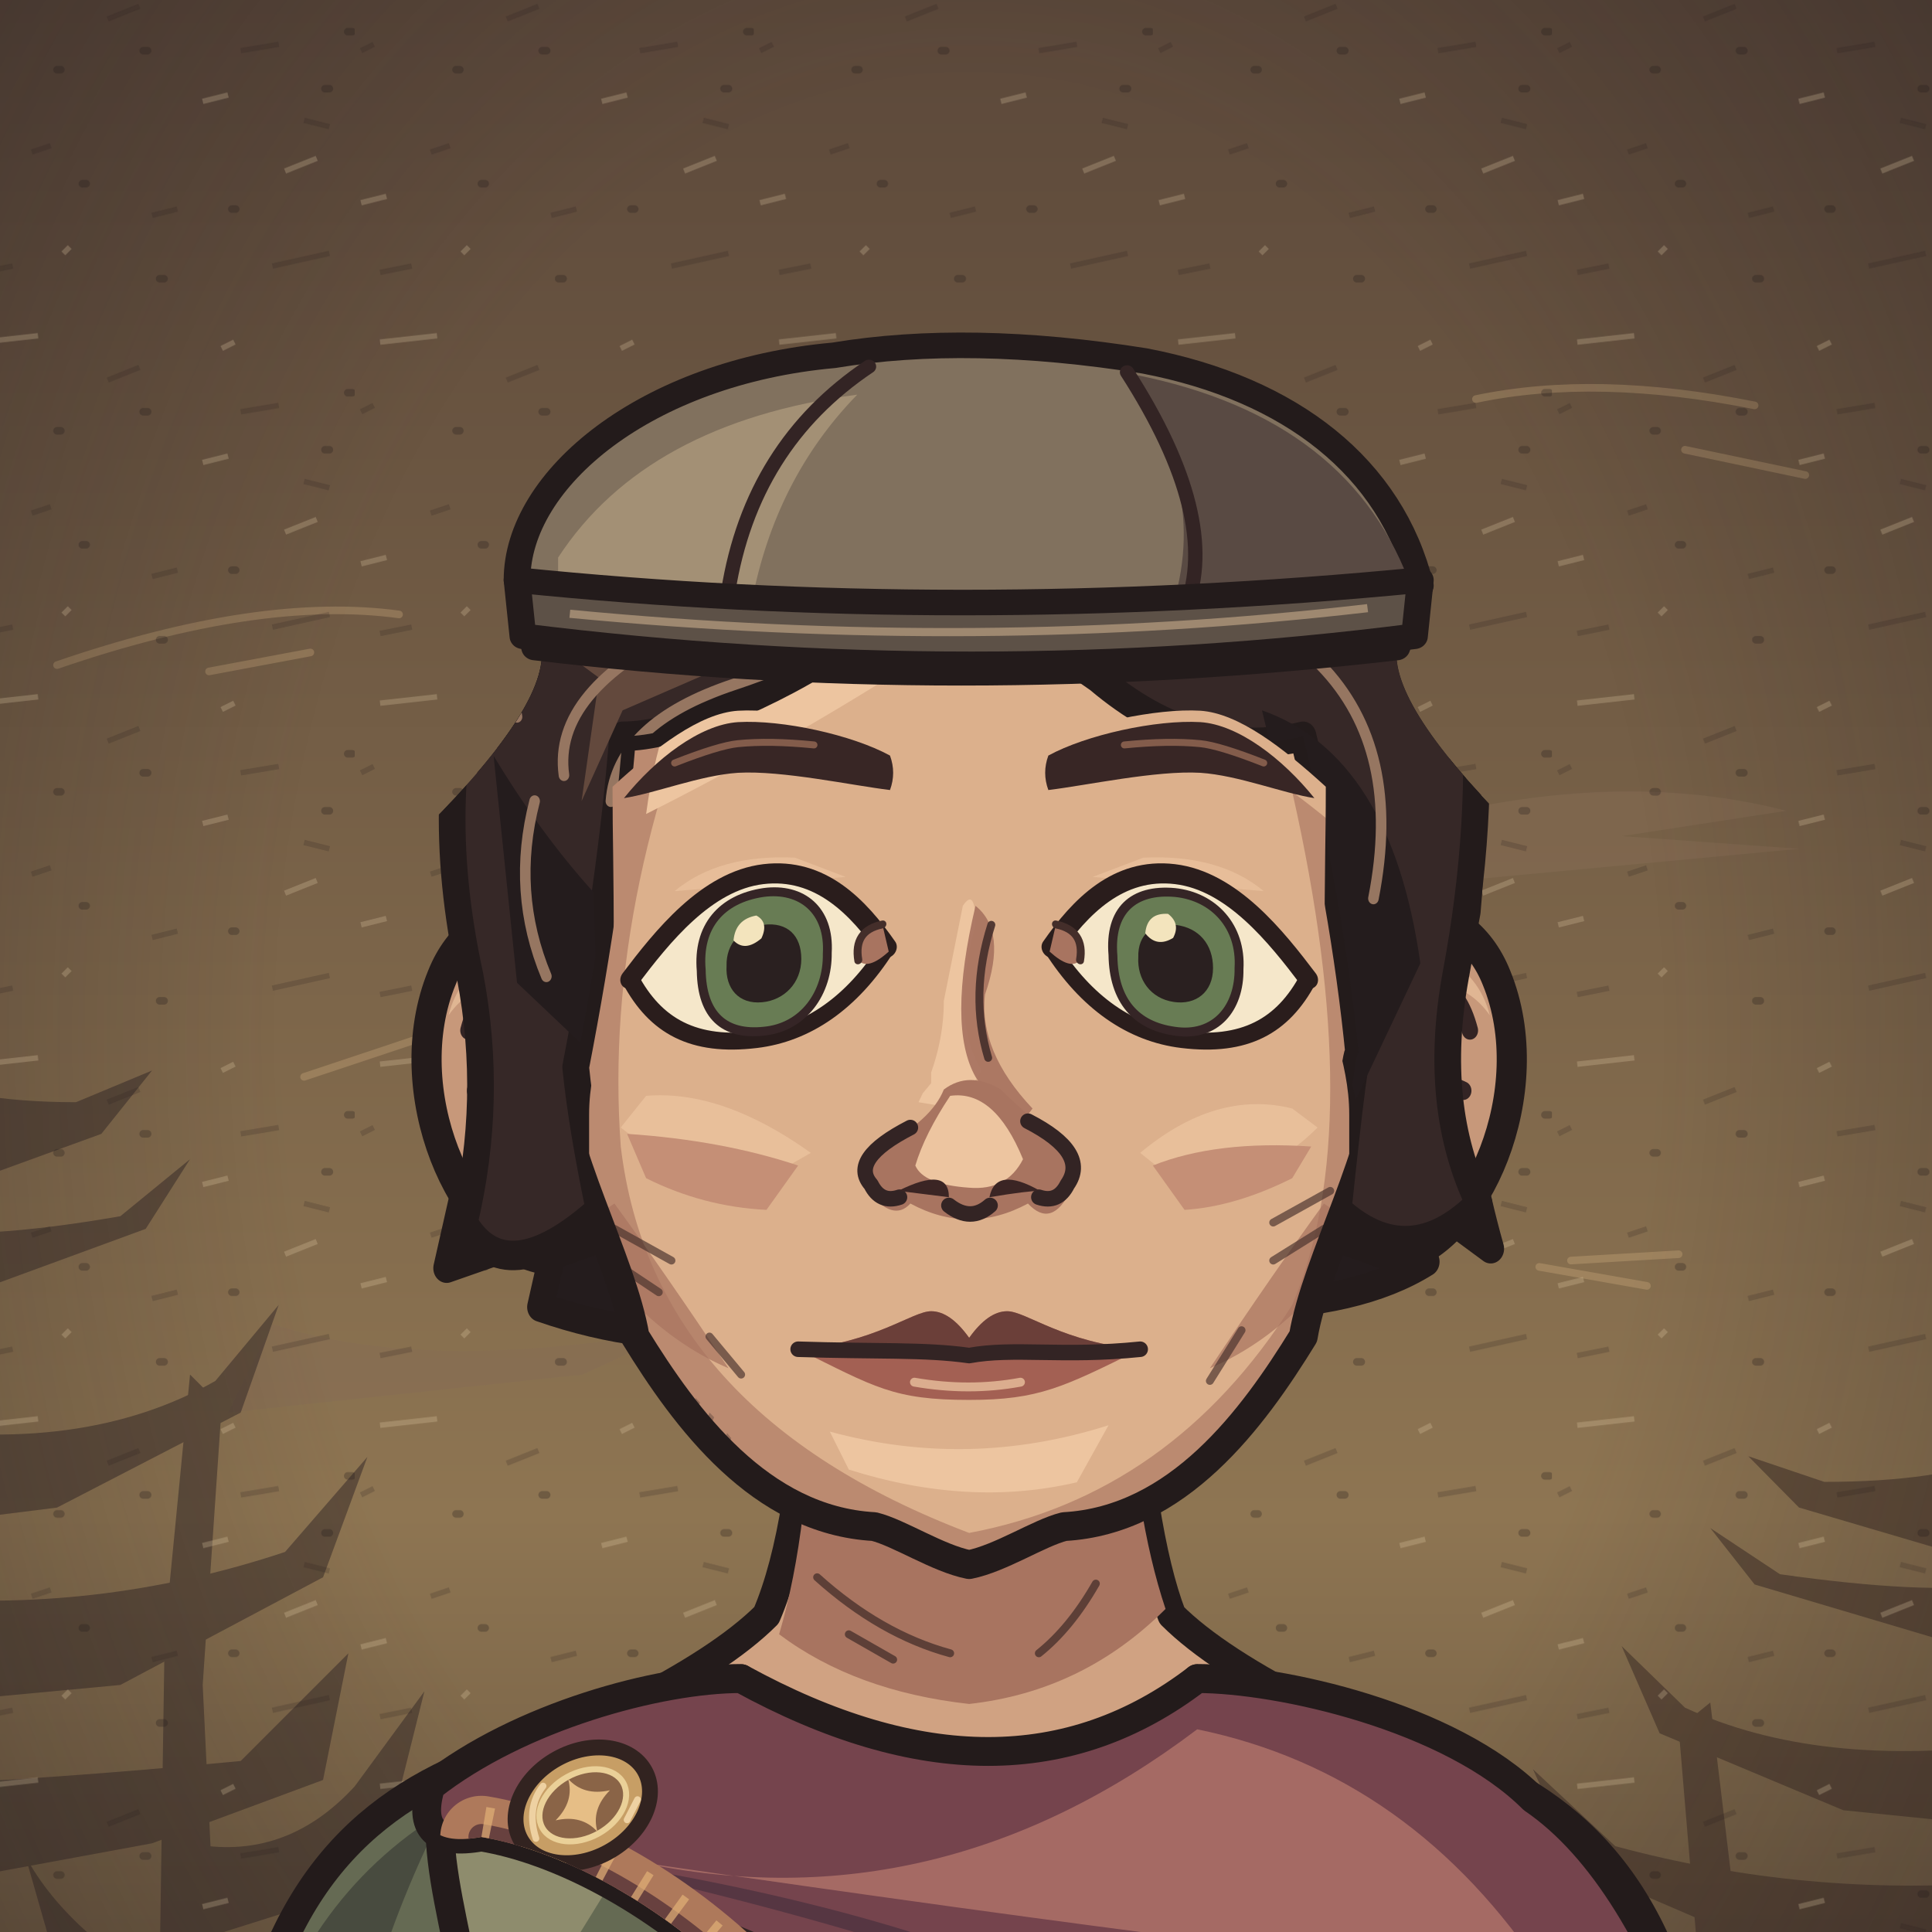
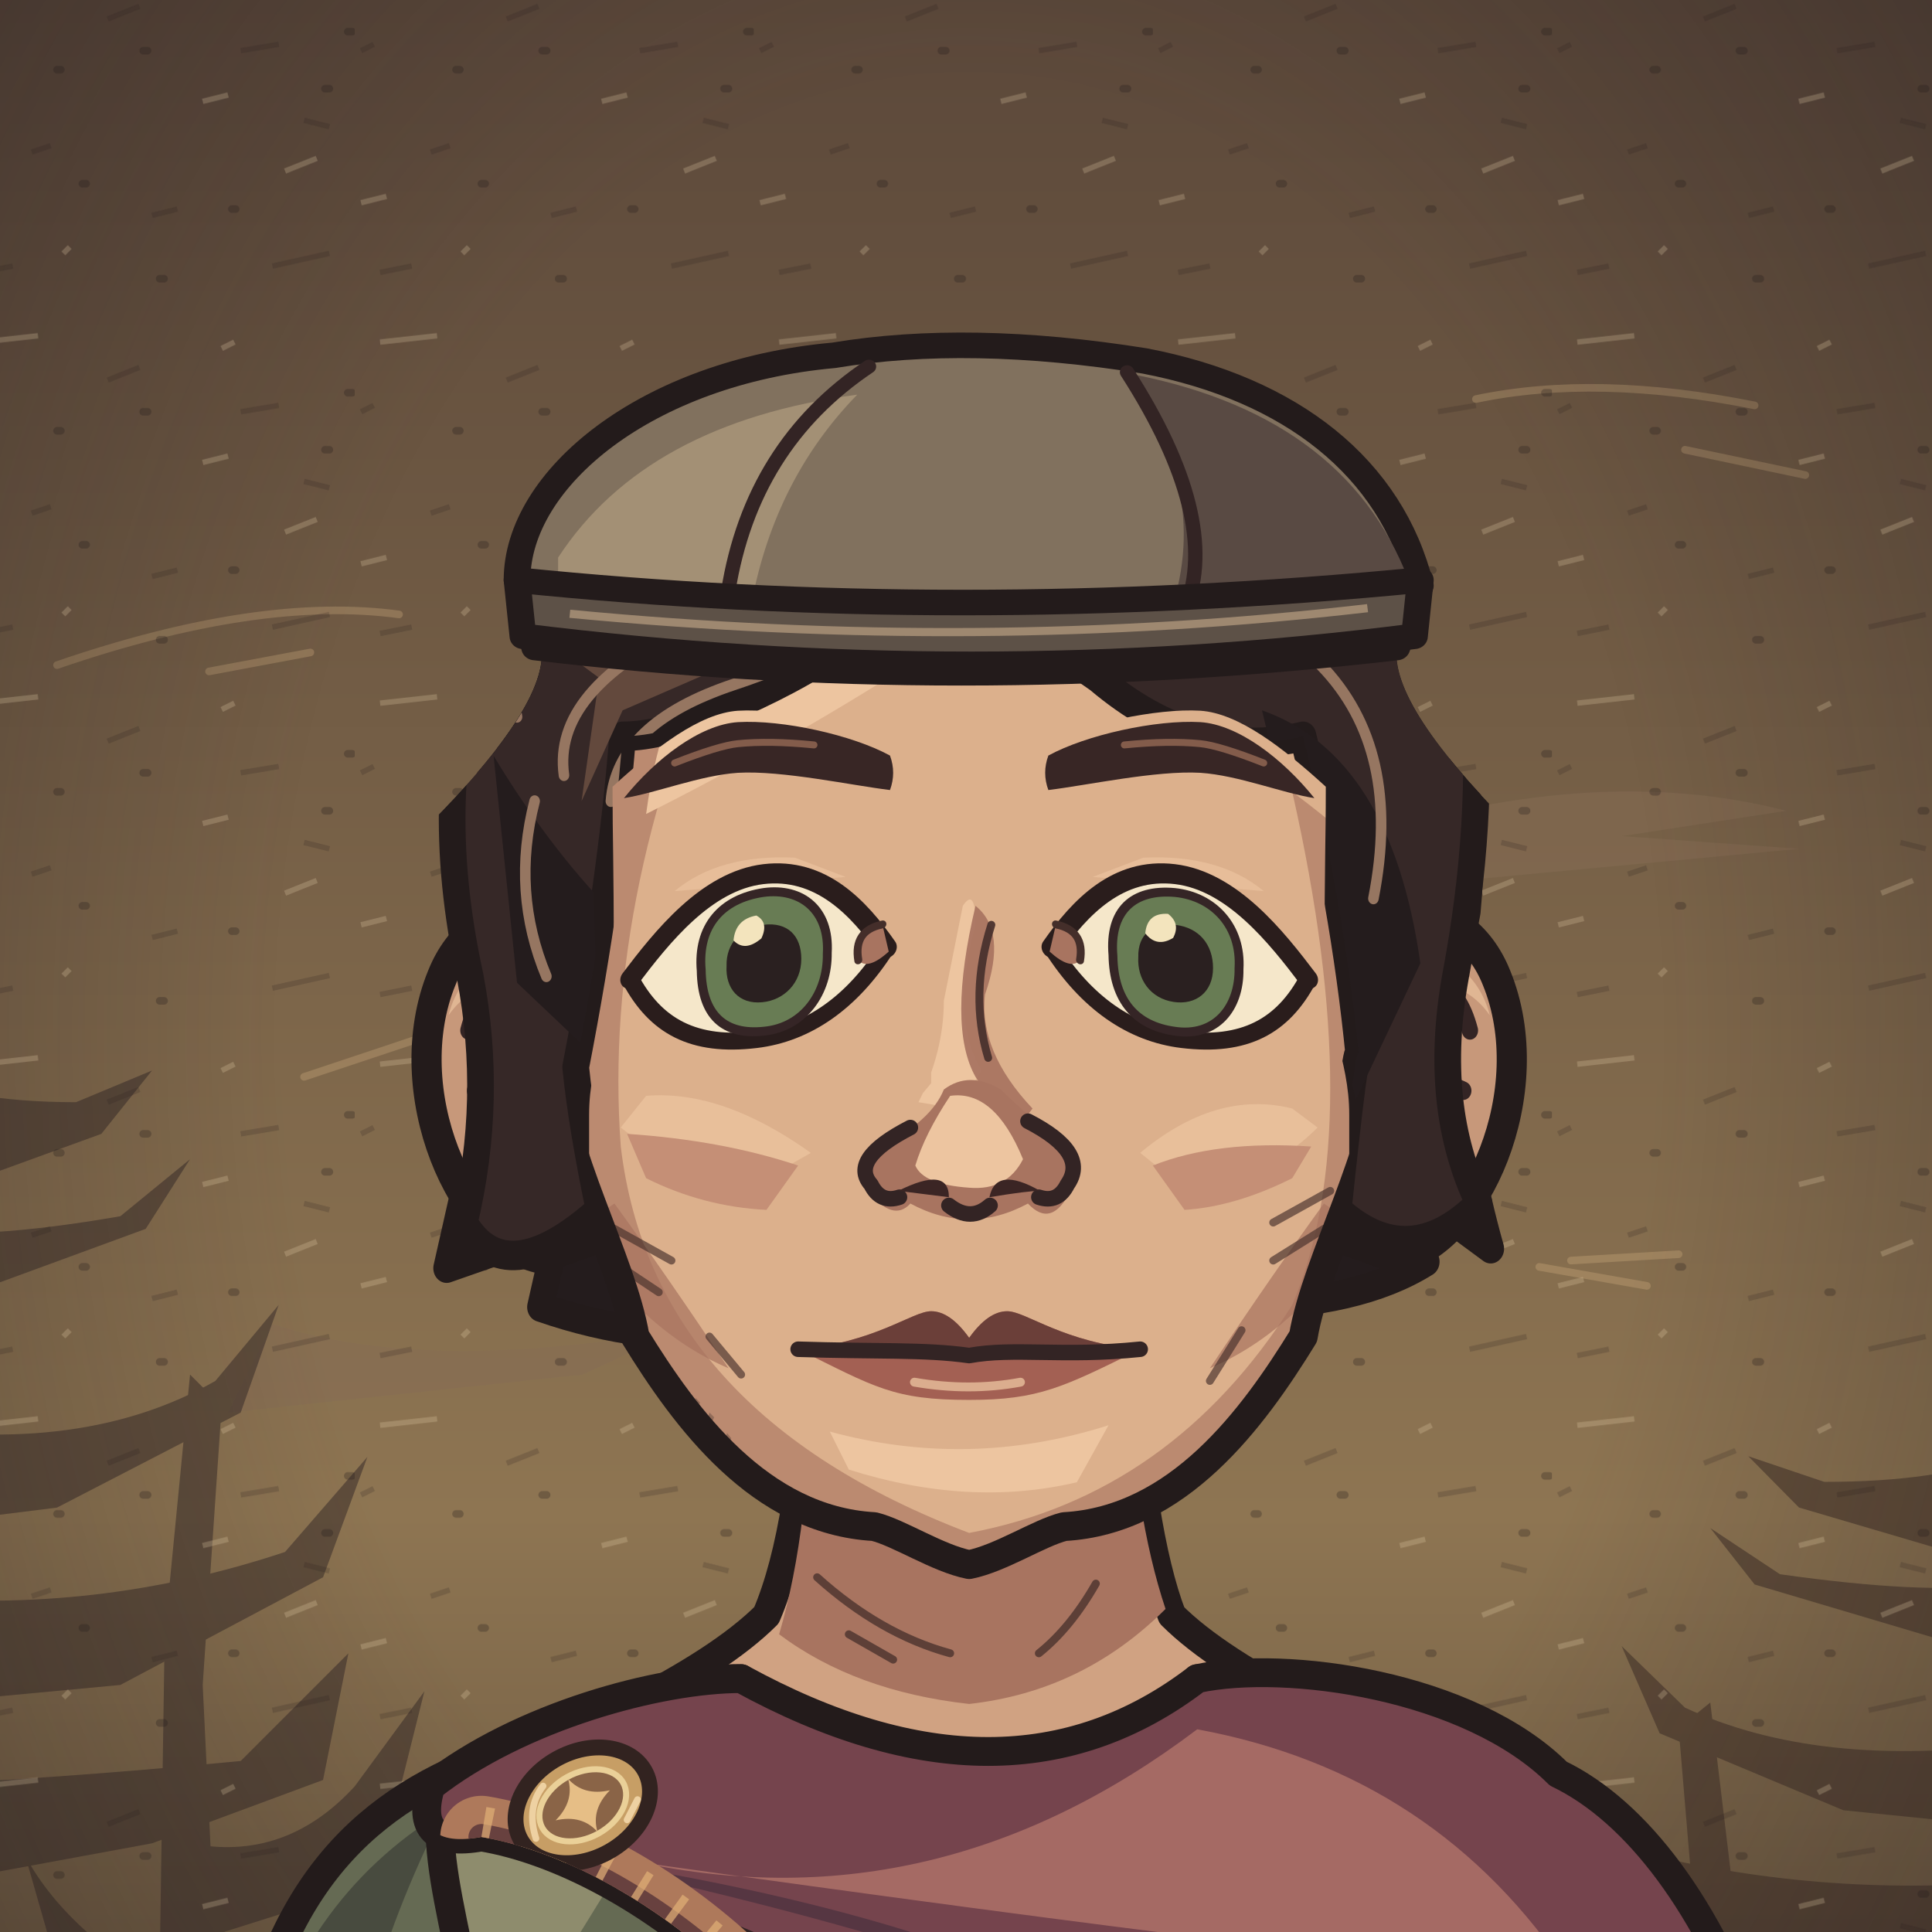
<svg xmlns="http://www.w3.org/2000/svg" xmlns:xlink="http://www.w3.org/1999/xlink" aria-labelledby="title" width="32" height="32" viewBox="7 8 305 305" role="img" data-belt="leather">
  <defs>
    <style>
      .edge {stroke:#231b1b;stroke-width:4.55;stroke-linecap:round;stroke-linejoin:round}
      .seam {fill:none;stroke:#332424;stroke-width:2.45;stroke-linecap:round;stroke-linejoin:round}
      .etch {fill:none;stroke:#442e2a;stroke-width:1.25;stroke-linecap:round}
      .hair-line {fill:none;stroke:#967661;stroke-width:1.45;stroke-linecap:round}
      .white {fill:#f5e7ca;stroke:#2a1d1c;stroke-width:2.65;stroke-linejoin:round}
      .label {fill:#efdfc1;font:600 20px Georgia,serif}
      .muted {fill:#b8aa96;font:13px 'Segoe UI',sans-serif}
      .section {fill:#dcbb8e;font:600 14px 'Segoe UI',sans-serif}
    </style>
    <linearGradient id="umber" x2="0" y2="1" gradientUnits="objectBoundingBox">
      <stop stop-color="#594639" />
      <stop offset=".56" stop-color="#8e7552" />
      <stop offset="1" stop-color="#3c3029" />
    </linearGradient>
    <linearGradient id="ash" x2="0" y2="1" gradientUnits="objectBoundingBox">
      <stop stop-color="#3b423d" />
      <stop offset=".56" stop-color="#7a7d67" />
      <stop offset="1" stop-color="#242b28" />
    </linearGradient>
    <linearGradient id="rose" x2="0" y2="1" gradientUnits="objectBoundingBox">
      <stop stop-color="#51404a" />
      <stop offset=".56" stop-color="#8a6972" />
      <stop offset="1" stop-color="#372c33" />
    </linearGradient>
    <pattern id="paper-grain" width="63" height="57" patternUnits="userSpaceOnUse">
      <path d="M1 16l2-1m21-4 5-2m16 7 6-1M12 32l3-1m16 11 4-1m20-14 4 1M4 51l5-1m41 0 9-2" fill="none" stroke="#231a1b" stroke-width=".85" opacity=".19" />
      <path d="M4 5l9-1m29 2 2-1M1 40l4-1m12 9 1-1m21-23 4-1m9 12 5-2" fill="none" stroke="#f0dbb5" stroke-width=".85" opacity=".23" />
      <path d="M16 19h.6m13-3h.7m28 6h.7m-39 15h.6m23 4h.6m-12 11h.7m29-39h.7" fill="none" stroke="#21191a" stroke-width="1.2" opacity=".28" stroke-linecap="round" />
    </pattern>
    <pattern id="ink-lines" width="7" height="9" patternUnits="userSpaceOnUse" patternTransform="rotate(28)">
      <path d="M1 -2V10m2.8-8 .6 6m1.9-1v5" stroke="#271d1d" stroke-width=".95" fill="none" opacity=".65" />
    </pattern>
    <radialGradient id="vignette" cx=".5" cy=".39" r=".72">
      <stop offset=".47" stop-color="#20191c" stop-opacity="0" />
      <stop offset="1" stop-color="#20191c" stop-opacity=".48" />
    </radialGradient>
    <g id="firs" fill="currentColor">
      <path d="M10 439Q15 379 12 300L9 220 15 146 15 54 19 80 21 147 28 230 25 326 29 439Z" />
      <path d="M17 169Q27 174 45 174L57 169 49 179 27 187 17 185                M18 194Q29 196 52 192L63 183 56 194 26 205 16 207                M15 225Q46 230 67 218L77 206 71 223 42 238 18 241                M17 252Q48 255 78 245L91 230 84 249 52 266 20 269                M14 282Q40 281 71 278L88 261 84 281 57 291 19 298                M19 312Q43 316 69 310L88 299 84 310 58 322 22 325" />
      <path d="M6 312 0 315V284L11 285M0 266 13 270V250L0 249M0 220 15 221 15 206 0 202                M0 180 16 181V167L0 165M0 141 15 150V138L0 133M0 112 17 127V118L0 104" />
      <path d="M64 440Q55 380 58 324L59 258 63 217 68 222 65 266 68 328 76 440Z                M63 291Q78 294 89 282L100 267 96 283 81 301 62 307                M63 323Q80 323 106 304L98 321 68 339                M63 316Q44 306 37 293L41 307 64 329Z" />
    </g>
    <g id="brambles" fill="none" stroke="currentColor" stroke-linecap="round" stroke-linejoin="round">
      <path stroke-width="3.8" d="M9 440Q13 401 21 380T26 333m-8 57Q39 375 43 352m-28 46Q6 377 0 376M41 440Q41 402 63 385m-20 44q26-6 39-30" />
      <path stroke-width="2" d="M23 364l14-13m-12 4-7-15m20 29 17-4m-15-1 1-11m13 49 2-17m2 14 18-5m-34 32q-12-10-17-10" />
    </g>
    <g id="night-scratches" fill="none" stroke="currentColor" stroke-width="1.2" stroke-linecap="round">
      <path d="M16 113q32-11 54-8m-30 9 16-3m184-40q19-4 44 1m-11 7 19 4                M24 335q33-3 68-16m-44 16 26-4m164-9q31 5 60-3m-39 8 38-3                M27 391q22-6 52-5m168 14q28-8 57-8m-40 11 24-4                M55 178l18-6m177 36 17 3m-12-4 17-1" />
    </g>
    <g id="shirt-setting">
      <rect width="320" height="440" fill="url(#umber)" />
      <path d="M50 217q24 8 64 1l-15 7-56 6m176-90q39-13 70-5l-26 4 28 2-64 6" fill="#856c54" opacity=".5" />
      <use xlink:href="#firs" style="color:#342827" opacity=".52" transform="translate(-26 8)" />
      <use xlink:href="#firs" style="color:#413128" opacity=".58" transform="translate(340 101) scale(-1 .81)" />
      <use xlink:href="#night-scratches" style="color:#dfbb87" opacity=".28" />
      <use xlink:href="#brambles" style="color:#291f22" opacity=".71" />
      <rect width="320" height="440" fill="url(#vignette)" />
      <rect width="320" height="440" fill="url(#paper-grain)" />
    </g>
    <g id="armor-setting">
      <rect width="320" height="440" fill="url(#ash)" />
      <path d="M42 173q49-4 68 3l-43 6 25 3-49 4m151 35q47 10 104-6l-26 14-62 8Z" fill="#707764" opacity=".48" />
      <use xlink:href="#firs" style="color:#27312c" opacity=".64" transform="translate(-36 30)" />
      <use xlink:href="#firs" style="color:#303833" opacity=".75" transform="translate(324 45) scale(-.86 1.03)" />
      <use xlink:href="#brambles" style="color:#252a27" opacity=".62" transform="translate(319 10) scale(-1 1)" />
      <use xlink:href="#night-scratches" style="color:#d8d8a9" opacity=".28" transform="translate(-2 21)" />
      <rect width="320" height="440" fill="url(#vignette)" />
      <rect width="320" height="440" fill="url(#paper-grain)" />
    </g>
    <g id="woman-setting">
      <rect width="320" height="440" fill="url(#rose)" />
      <path d="M44 235q40-4 76-1l-20 6-36 2 19 3-44 5m183-50q35 3 60-3l-24 9-31 2" fill="#775d65" opacity=".6" />
      <use xlink:href="#firs" style="color:#3b2b34" opacity=".58" transform="translate(-20 84) scale(.86 .91)" />
      <use xlink:href="#firs" style="color:#3d2e39" opacity=".68" transform="translate(327 54) scale(-.85 .98)" />
      <path d="M300 440q-2-82-6-173l-9-103 7-35 12 42 9 98 7 171Z                M294 195q-10-18-25-24l-15-1 13-4 11 2 18 15                M285 162q-13-22-34-27l-7 4 7-11 17 4 20 17                M303 242q-18-23-36-27l-13 3 15-9 11 2 21 15" fill="#3a2b33" opacity=".64" />
      <use xlink:href="#brambles" style="color:#2d2229" opacity=".8" transform="translate(12 6)" />
      <use xlink:href="#night-scratches" style="color:#e1b8a8" opacity=".28" transform="translate(0 7)" />
      <rect width="320" height="440" fill="url(#vignette)" />
      <rect width="320" height="440" fill="url(#paper-grain)" />
    </g>
    <pattern id="mail-rings" width="14" height="13" patternUnits="userSpaceOnUse" patternTransform="rotate(-7)">
      <path d="M-1 2q3-3 6 0 1 3-2 5Q0 8-1 5M6 2q3-3 6 0 1 3-2 5Q7 8 6 5M3 8q3-3 6 0 1 3-2 5-3 1-4-2M10 8q3-3 6 0" fill="none" stroke="#2d2c28" stroke-width="1.6" stroke-linecap="round" />
      <path d="M-.5 4q1.5-2 3-1m5 1q1.4-2 3-1M4 10q1.5-2 3-1m4 1q1.4-2 3-1" fill="none" stroke="#9a9b87" stroke-width="1.12" opacity=".78" stroke-linecap="round" />
    </pattern>
    <pattern id="armor-plates" width="47" height="24" patternUnits="userSpaceOnUse" patternTransform="translate(4 4) rotate(2)">
      <path d="M1 0l21 .7 1 18-3 3-17-1-1-4Zm24 1 19-1 2 15-3 7-19-2Z" fill="#85867a" stroke="#352e2a" stroke-width="1.75" stroke-linejoin="round" />
      <path d="M2 2l18 .2-.2 4L5 7 4 17Zm24 0 16-1 1 4-14 2-3 10Z" fill="#a9a58d" />
      <path d="M19 4l4 14-3 3-16-1 13-4Zm22 2 4 10-2 5-17-1 13-4Z" fill="#62655f" />
      <path d="M7 7l1-.5m6 12 3-2m16-7 5-1m-7 5 4-2" fill="none" stroke="#d0c0a0" stroke-width=".9" opacity=".76" />
      <path d="M6 12q2-2 2.7 1-1 2.2-2.7.5Zm12 1q1.8-2 2.4.6-1 2.6-2.5.8Zm11 1q1-2.2 2.8-1-.2 2.9-2.8 2.1Zm12-2q2.2-1.4 2.3.8-1 2.3-2.3.5Z" fill="#3c342d" />
    </pattern>
    <clipPath id="portrait-frame">
      <rect width="320" height="440" />
    </clipPath>
    <clipPath id="headgear-hair-back-reveal">
      <path d="M92.368 109.5H227.632Q225.632 118.5 245.632 138.5L320 215V440H0V215L74.368 138.5Q94.368 118.5 92.368 109.5Z" />
    </clipPath>
    <clipPath id="wardrobe-torso-mask">
      <path d="M124 273 C110 273 90 280 77 290 C74 305 84 322 82 346 C80 370 91 386 90 400 C89 415 81 431 76 445 H244 C239 431 231 415 230 400 C229 386 240 370 238 346 C236 322 246 305 243 290 C230 280 210 273 196 273 Q160 307 124 273Z" />
    </clipPath>
    <clipPath id="wardrobe-sleeve-mask">
      <path d="M88 284C66 291 52 304 46 332C36 362 35 415 51.5 445H90.5Q111 406 106 336Z" />
    </clipPath>
    <clipPath id="face-shape-clip">
      <path d="M 160 73 C 191 73 219 90 223 128 C 224 143 225 164 225 177 C 225 189 214.75 207 212.75 219 C 204.75 232 193 248 175 249 C 171 250 165 254 160 255 C 155 254 149 250 145 249 C 127 248 115.25 232 107.25 219 C 105.25 207 95 189 95 177 C 95 164 96 143 97 128 C 101 90 129 73 160 73 Z" />
    </clipPath>
    <clipPath id="face-features-eye-left">
      <path d="M-21 0 C-16 -6 -9 -14 0 -14 C9 -14 15 -7 19.5 0 C14 8 7 12 -1 12 C-11 12 -17 8 -21 0Z" />
    </clipPath>
    <clipPath id="face-features-eye-right">
      <path d="M-21 0 C-16 -6 -9 -14 0 -14 C9 -14 15 -7 19.5 0 C14 8 7 12 -1 12 C-11 12 -17 8 -21 0Z" />
    </clipPath>
    <clipPath id="face-features-nose-bridge">
      <path d="M154 144H167V179L172 185V187H149V185L154 179Z" />
    </clipPath>
    <clipPath id="headgear-hair-front-reveal">
      <path d="M92.368 109.5H227.632Q225.632 118.5 245.632 138.5L320 215V440H0V215L74.368 138.5Q94.368 118.5 92.368 109.5Z" />
    </clipPath>
    <mask id="hair-face-opening" maskUnits="userSpaceOnUse" x="0" y="0" width="320" height="440">
      <rect fill="white" x="0" y="0" width="320" height="440" />
      <g clip-path="url(#face-shape-clip)">
        <path d="M103.7 132.2C110.5 125.98 117.5 120.6 123.5 120.2C130.5 119.8 141.5 122.2 149 125.48Q160 133.48 171 125.48C178.5 122.2 189.5 119.8 196.5 120.2C202.5 120.6 209.5 125.98 216.3 132.2C216.3 141.2 216.1 143 216.1 160C216.1 169 220 175 220 184V300H100V184C100 175 103.9 169 103.9 160C103.9 143 103.7 141.2 103.7 132.2Z" fill="black" />
      </g>
    </mask>
    <clipPath id="hair-crown-clip">
      <path d="M97 198q-16 13-23 2 5-19 1-38-7-29 2-52 9-36 38-49 25-14 48-9 28-6 54 12 28 18 29 53 2 21-3 45-4 20 4 35-12 11-24 1Q226 172 226.5 174Q224 151 217 125Q199 129 182 116Q166 106 155 98Q142 112 118 121Q108 125 101 125Q99 148 93 176Q94 185 97 198Z" />
    </clipPath>
  </defs>
  <g clip-path="url(#portrait-frame)">
    <use xlink:href="#shirt-setting" />
    <g id="hair-back">
      <g clip-path="url(#headgear-hair-back-reveal)">
        <g transform="matrix(0.926 0 0 1.024 11.765 -3.765)">
          <path d="M104 96q-25 16-27 45-7 21 0 42l-6 24 19-6-3 12q35 11 69-6 59 12 82-1l-4-12 15 10q-9-29-4-52 4-39-23-58Z" fill="#241c1d" class="edge" />
        </g>
      </g>
    </g>
    <g data-part="neck">
      <g id="face-shape-neck">
        <path d="M 135 219 Q 134 249 128 263 Q 121 270 105 278 L 122 301 198 301 215 278 Q 199 270 192 263 Q 187 250 185 219 Z" fill="#d0a282" class="edge" />
        <path d="M 135 224 185 224 Q 186 247 191 262 Q 178 275 160 277 Q 142 275 130 266 Q 135 249 135 224 Z" fill="#a87460" />
        <path d="M 136 257 q 10 9 21 12 m -16 -3 7 4 m 32 -12 q -4 7 -9 11" class="etch" opacity=".75" />
      </g>
    </g>
    <g id="wardrobe-outfit-nw_nov_svita" data-outfit="nw_nov_svita">
      <path d="M88 284C66 291 52 304 46 332C36 362 35 415 51.5 445H90.5Q111 406 106 336Z" fill="#656a53" class="edge" data-part="sleeve-outline" data-side="left" />
      <g data-part="sleeve-left" clip-path="url(#wardrobe-sleeve-mask)">
        <path d="M47 337 Q54 308 77 294 Q61 326 62 351 L51 373 Q51 421 62 444 H48 Q33 397 47 337Z" fill="#484b3f" />
        <path d="M46 354 Q57 326 66 315 Q57 342 60 359 L43 383Z" fill="url(#ink-lines)" opacity=".44" />
        <path d="M51 376 q10 -11 20 -14 m-18 27 16 -10 M50 414 q4 11 13 21" class="seam" />
        <path d="M52 354 l9 -17 m-9 24 9 -14 m-6 61 10 13" class="etch" />
        <path d="M36 427 Q61 421 84 430 M36 433 Q63 427 86 436" fill="none" stroke="#33382f" stroke-width="1.5" />
      </g>
      <g transform="translate(320 0) scale(-1 1)">
        <path d="M88 284C66 291 52 304 46 332C36 362 35 415 51.5 445H90.5Q111 406 106 336Z" fill="#484b3f" class="edge" data-part="sleeve-outline" data-side="right" />
        <g data-part="sleeve-right" clip-path="url(#wardrobe-sleeve-mask)">
          <path d="M47 337 Q54 308 77 294 Q61 326 62 351 L51 373 Q51 421 62 444 H48 Q33 397 47 337Z" fill="#33382f" />
          <path d="M46 354 Q57 326 66 315 Q57 342 60 359 L43 383Z" fill="url(#ink-lines)" opacity=".44" />
          <path d="M51 376 q10 -11 20 -14 m-18 27 16 -10 M50 414 q4 11 13 21" class="seam" />
          <path d="M52 354 l9 -17 m-9 24 9 -14 m-6 61 10 13" class="etch" />
          <path d="M36 427 Q61 421 84 430 M36 433 Q63 427 86 436" fill="none" stroke="#33382f" stroke-width="1.5" />
        </g>
      </g>
      <path d="M124 273 C110 273 90 280 77 290 C74 305 84 322 82 346 C80 370 91 386 90 400 C89 415 81 431 76 445 H244 C239 431 231 415 230 400 C229 386 240 370 238 346 C236 322 246 305 243 290 C230 280 210 273 196 273 Q160 307 124 273Z" fill="#656a53" />
      <g data-part="torso" clip-path="url(#wardrobe-torso-mask)">
        <path d="M77 296 Q96 280 120 278 Q105 303 85 335Z" fill="#8e8c6d" />
        <path d="M184 288 Q230 289 243 290 L260 444 H217 Q226 405 214 371 Q218 313 184 288Z" fill="#484b3f" />
        <path d="M78 344 Q88 359 84 381 L69 402 L61 359Z" fill="#484b3f" />
        <path d="M207 371 Q223 390 235 386 L234 416 L220 412Z" fill="url(#ink-lines)" opacity=".42" />
        <path d="M120 307 Q103 329 95 361 Q89 342 114 309Z M179 302 Q209 314 216 353 Q203 321 179 302Z" fill="#8e8c6d" />
        <path d="M133 409 Q124 426 123 444 H113 Q119 423 133 409Z M174 412 Q184 426 192 445 H177Z" fill="#8e8c6d" />
        <path d="M116 311 Q101 335 92 360 M190 312 Q207 329 228 367 M150 338 q-3 22 3 42 m11 -31 6 35 M129 421 l-7 24 m60 -28 8 27" class="seam" />
        <path d="M98 369 l-7 16 m12 -12 -6 12 M225 355 l6 19 m-11 -12 5 15 M143 367 l2 14 m65 44 4 13" class="etch" />
        <path d="M124 271 Q160 295 196 271 L157 325 Q149 307 124 271 Z" fill="#c6ab82" stroke="#332424" stroke-width="1.8" stroke-linejoin="round" />
        <path d="M124 279 Q139 298 154 302 L151 332 Q152 359 158 396 Q161 428 154 448 M196 278 Q178 291 165 298" fill="none" stroke="#33382f" stroke-width="3" stroke-linecap="round" />
        <path d="M152 301 Q154 319 151 336 Q151 355 156 386 Q162 418 152 447" fill="none" stroke="#8e8c6d" stroke-width="1.2" />
        <path d="M148 323 Q119 336 113 369 L104 407 Q123 380 129 355 L148 342 Z" fill="#484b3f" opacity=".63" />
        <path d="M145 318 q7 -6 14 -3 l4 3 -4 2z" fill="#b69a71" stroke="#332424" stroke-width="1.8" />
        <path d="M149 318 q4 -3 9 -2" class="etch" />
        <path d="M144 343 q7 -6 14 -3 l4 3 -4 2z" fill="#b69a71" stroke="#332424" stroke-width="1.8" />
        <path d="M148 343 q4 -3 9 -2" class="etch" />
        <path d="M146 368 q7 -6 14 -3 l4 3 -4 2z" fill="#b69a71" stroke="#332424" stroke-width="1.8" />
        <path d="M150 368 q4 -3 9 -2" class="etch" />
      </g>
      <path d="M124 273 C110 273 90 280 77 290 C74 305 84 322 82 346 C80 370 91 386 90 400 C89 415 81 431 76 445 H244 C239 431 231 415 230 400 C229 386 240 370 238 346 C236 322 246 305 243 290 C230 280 210 273 196 273 Q160 307 124 273Z" fill="none" class="edge" />
      <g clip-path="url(#wardrobe-torso-mask)">
        <g data-part="jewelry" data-style="cross" data-material-slot="jewelry">
          <path d="M124 273Q124 310.8 160 327Q196 309.8 196 273" fill="none" stroke="#382721" stroke-width="2.45" stroke-linecap="round" stroke-linejoin="round" data-material-surface="fixed" />
          <path d="M124 273Q124 310.8 160 327Q196 309.8 196 273" fill="none" stroke="#a18364" stroke-width="1.12" stroke-linecap="round" stroke-linejoin="round" data-material-surface="fixed" />
          <circle cx="160" cy="328" r="2.15" fill="none" stroke="#382721" stroke-width="1.65" data-material-surface="fixed" />
          <path d="M157.2 330q2.8-1 5.6 0v6.5h6.6l-.2 5.2-6.5-.3v10.4l-5.4.2.2-10.5h-6.4v-5.2h6.2Z" fill="#ab9167" stroke="#382721" stroke-width="1.45" stroke-linecap="round" stroke-linejoin="round" data-material-surface="base" />
          <path d="M159.2 332v17m-6.3-10.3h13.9" fill="none" stroke="#e1cba1" stroke-width="0.95" stroke-linecap="round" stroke-linejoin="round" data-material-surface="light" />
          <path d="M161.3 341.5v7.6" fill="none" stroke="#80664a" stroke-width="0.8" stroke-linecap="round" stroke-linejoin="round" data-material-surface="shade" />
        </g>
      </g>
    </g>
    <g data-part="waist-accessories">
      <g data-part="belt" data-style="leather" clip-path="url(#wardrobe-torso-mask)" data-material-slot="belt">
        <path d="M82 398Q160 412 238 398" fill="none" stroke="#382721" stroke-width="13.1" stroke-linecap="round" stroke-linejoin="round" data-material-surface="fixed" />
        <path d="M82 398Q160 412 238 398" fill="none" stroke="#79523b" stroke-width="10.1" stroke-linecap="round" stroke-linejoin="round" data-material-surface="base" />
        <path d="M84 395.2Q160 409.2 236 395.2" fill="none" stroke="#a37955" stroke-width="1.65" stroke-linecap="round" stroke-linejoin="round" data-material-surface="light" />
        <path d="M83 401.3Q160 415.3 237 401.3" fill="none" stroke="#5e3c2e" stroke-width="1.15" stroke-linecap="round" stroke-linejoin="round" data-material-surface="shade" />
        <path d="M160 400Q174 400 183 399l5 4-5 5-23 2Z" fill="#966746" stroke="#382721" stroke-width="1.25" stroke-linecap="round" stroke-linejoin="round" data-material-surface="base" />
        <path d="M167 402l15-1" fill="none" stroke="#ba8c61" stroke-width="1.05" stroke-linecap="round" stroke-linejoin="round" data-material-surface="light" />
        <ellipse cx="170" cy="405" rx="0.85" ry="1.05" fill="#382721" data-material-surface="fixed" />
        <ellipse cx="175" cy="404.8" rx="0.85" ry="1.05" fill="#382721" data-material-surface="fixed" />
        <ellipse cx="180" cy="404.5" rx="0.85" ry="1.05" fill="#382721" data-material-surface="fixed" />
        <g transform="translate(156 405) scale(1)">
          <path d="M-7 -5Q-1 -6 4 -5Q9 -2 7 3Q4 7 -7 6Z" fill="#795637" stroke="#382721" stroke-width="1.65" stroke-linecap="round" stroke-linejoin="round" data-material-surface="fixed" />
          <path d="M-6 -4Q0 -5 4 -4Q8 -1 6 3Q3 5 -6 5Z" fill="none" stroke="#ac8655" stroke-width="2.2" stroke-linecap="round" stroke-linejoin="round" data-material-surface="fixed" />
          <path d="M-4 -5Q2 -5 5 -3M5 4l-4 1" fill="none" stroke="#ddbd80" stroke-width="0.85" stroke-linecap="round" stroke-linejoin="round" data-material-surface="fixed" />
          <path d="M-8 0q7 -1 13 1" fill="none" stroke="#382721" stroke-width="2.55" stroke-linecap="round" stroke-linejoin="round" data-material-surface="fixed" />
          <path d="M-8 -.35q7 -.8 13 1" fill="none" stroke="#c9a76d" stroke-width="1.15" stroke-linecap="round" stroke-linejoin="round" data-material-surface="fixed" />
        </g>
      </g>
      <g data-part="belt-pouch" data-style="novgorod_flap" data-material-slot="belt_pouch" transform="translate(130.6 404)">
        <path d="M-11 0h6v23h-6ZM6 0h6v23H6Z" fill="#76513c" stroke="#382721" stroke-width="1.3" stroke-linecap="round" stroke-linejoin="round" data-material-surface="base" />
        <path d="M-9 2v16M8 2v16" fill="none" stroke="#a67951" stroke-width="0.8" stroke-linecap="round" stroke-linejoin="round" data-material-surface="light" />
        <path d="M-21 20q21-5 42 1l1 25q-1 6-11 7l-24-.5q-9-1-9-7Z" fill="#6b4938" stroke="#382721" stroke-width="1.75" stroke-linecap="round" stroke-linejoin="round" data-material-surface="shade" />
        <path d="M-20 39v6q1 5 8 5.5l23 .5q7-1 8-5l-.3-8" fill="none" stroke="#ae8261" stroke-width="1" stroke-linecap="round" stroke-linejoin="round" data-material-surface="light" />
        <path d="M-16 40q15 6 33-1l-1 4q-19 5-32 0Z" fill="#52362c" data-material-surface="shade" />
        <path d="M-21 20q21-5 42 1l.5 12q-.5 6-9 8-17 4-30-2-4-2-4-5Z" fill="#9b6a47" stroke="#382721" stroke-width="1.75" stroke-linecap="round" stroke-linejoin="round" data-material-surface="base" />
        <path d="M-19 22q19-4 38 1l.5 10q-.5 4-7 6-16 4-29-2-3-1-3-4Z" fill="none" stroke="#c3986b" stroke-width="0.9" stroke-linecap="round" stroke-linejoin="round" data-material-surface="light" />
        <path d="M0 36q-3-6-.5-13 3 0 4 3-4 5-3 8m0 3q-7-9-14-5 0 4 9 5m4-1q6-8 14-5-.4 4-9 6m-5-4q-7-4-8-8 5-2 8 4m3 4q6-4 7-8-5-1-7 4" fill="none" stroke="#694731" stroke-width="1.45" stroke-linecap="round" stroke-linejoin="round" data-material-surface="shade" />
        <path d="M-11 33q3 .1 6 2m10-.4 5-2m-14-5 2 2m7-1 2-2m-7 0-.4 3" fill="none" stroke="#d1a677" stroke-width="0.8" stroke-linecap="round" stroke-linejoin="round" data-material-surface="light" />
        <path d="M-3 37q3-2 6 0l.7 9-4 3-3.8-3Z" fill="#77513a" stroke="#382721" stroke-width="1.25" stroke-linecap="round" stroke-linejoin="round" data-material-surface="base" />
        <circle cx="0" cy="44" r="2" fill="#ac8655" stroke="#382721" stroke-width="0.85" data-material-surface="fixed" />
        <path d="M-1 43l1.2-.5" fill="none" stroke="#ddbd80" stroke-width="0.65" stroke-linecap="round" stroke-linejoin="round" data-material-surface="fixed" />
      </g>
    </g>
    <g data-part="cloak" data-style="rus_korzno">
      <clipPath id="cloak-rus_korzno-clip">
-         <path d="M83 298C107 302 143 329 150 369C160 412 148 460 155 497Q155 531 176 550Q201 567 216 584Q244 592 265 573C271 532 293 464 289 407C285 352 271 307 249 292C236 279 209.0 273 196 273Q166 296 124 273C111.0 273 89 279 75 290Q72 300 83 298Z" />
+         <path d="M83 298C107 302 143 329 150 369C160 412 148 460 155 497Q155 531 176 550Q201 567 216 584Q244 592 265 573C273 532 298 464 293 407C298 349 278 300 253 288C239 274 210.0 270 196 273Q166 296 124 273C111.0 273 89 279 75 290Q72 300 83 298Z" />
      </clipPath>
-       <path d="M83 298C107 302 143 329 150 369C160 412 148 460 155 497Q155 531 176 550Q201 567 216 584Q244 592 265 573C271 532 293 464 289 407C285 352 271 307 249 292C236 279 209.0 273 196 273Q166 296 124 273C111.0 273 89 279 75 290Q72 300 83 298Z" fill="#75444d" class="edge" />
+       <path d="M83 298C107 302 143 329 150 369C160 412 148 460 155 497Q155 531 176 550Q201 567 216 584Q244 592 265 573C273 532 298 464 293 407C298 349 278 300 253 288C239 274 210.0 270 196 273Q166 296 124 273C111.0 273 89 279 75 290Q72 300 83 298Z" fill="#75444d" class="edge" />
      <g clip-path="url(#cloak-rus_korzno-clip)">
-         <path d="M89 300C153 309 207 326 225 370Q263 437 241 588L276 588Q282 447 287 402Q240 331 89 300Z" fill="#563642" />
-         <path d="M94 303C153 319 187 356 192 410Q194 490 218 553Q197 528 188 492Q179 471 181 419Q174 349 94 303ZM196 281Q230 288 251 320Q218 318 108 302Q155 312 196 281ZM244 338Q269 391 263 440Q251 476 254 518Q237 487 247 445Q258 379 244 338Z" fill="#a56a64" />
+         <path d="M89 300C153 309 207 326 225 370Q263 437 241 588L276 588Q286 447 291 402Q244 331 89 300Z" fill="#563642" />
+         <path d="M94 303C153 319 187 356 192 410Q194 490 218 553Q197 528 188 492Q179 471 181 419Q174 349 94 303ZM196 281Q234 288 255 320Q222 318 108 302Q155 312 196 281ZM248 338Q273 391 267 440Q251 476 254 518Q237 487 251 445Q262 379 248 338Z" fill="#a56a64" />
        <path d="M112 311Q173 338 183 371Q186 400 185 430Q179 403 175 381Q166 348 138 333ZM235 505Q245 535 241 568L232 581Q240 550 235 505Z" fill="url(#ink-lines)" opacity=".5" />
-         <path d="M101 305C148 320 197 350 209 382Q225 423 221 468M190 440Q189 478 204 508M249 346Q266 377 264 401M248 488Q254 514 251 546" class="seam" />
+         <path d="M101 305C148 320 197 350 209 382Q225 423 221 468M190 440Q189 478 204 508M253 346Q270 377 268 401M248 488Q254 514 251 546" class="seam" />
        <path d="M107 311l15 8m-12-2 10 5M202 384q4 11 5 19M240 537l1 15m5-19 1 16M211 515l6 13" class="etch" />
        <path d="M83 298C107 302 143 329 150 369C160 412 148 460 155 497Q155 531 176 550Q201 567 216 584Q244 592 265 573" fill="none" stroke="#ae795b" stroke-width="13" stroke-linecap="round" stroke-linejoin="round" />
        <path d="M83 298C107 302 143 329 150 369C160 412 148 460 155 497Q155 531 176 550Q201 567 216 584Q244 592 265 573" fill="none" stroke="#68413f" stroke-width="4.1" stroke-linecap="round" stroke-linejoin="round" />
        <path d="M83 298C107 302 143 329 150 369C160 412 148 460 155 497Q155 531 176 550Q201 567 216 584Q244 592 265 573" fill="none" stroke="#e0af76" stroke-width="9.6" stroke-dasharray="1.2 5.2" stroke-linecap="butt" opacity=".72" />
        <g data-part="cloak-clasp" transform="translate(99 293) rotate(-29)">
          <ellipse rx="11.2" ry="8.4" fill="#c79e65" stroke="#322320" stroke-width="2.5" />
          <ellipse rx="7.3" ry="5.1" fill="#8a6447" stroke="#ead098" stroke-width="0.95" />
          <path d="M0 -4.8Q.8 -1.2 4.9 0Q.8 1.2 0 4.8Q-.8 1.2-4.9 0Q-.8-1.2 0-4.8Z" fill="#e6be86" />
          <path d="M-9 1Q-8-4-4-5.7M5 5.4l3-2" fill="none" stroke="#eed1a2" stroke-width="1.05" stroke-linecap="round" stroke-linejoin="round" />
        </g>
      </g>
    </g>
    <g id="face-shape">
      <g id="face-shape-ears">
        <g transform="translate(105 179) scale(-1.046 1.19)">
          <path d="M -4 -15 C 7 -26 22 -25 27 -14 C 34 1 24 21 12 23 L -4 18 Z" fill="#c7987a" class="edge" />
          <path d="M 7 -15 C 16 -20 24 -16 26 -9 C 22 -14 16 -14 13 -11 L 10 -1 Z" fill="#edc5a0" opacity=".66" />
          <path d="M 23 -7 Q 20 -17 10 -11 L 7 2 M 22 1 Q 15 -2 11 6" class="seam" />
        </g>
        <g transform="translate(215 179) scale(1.046 1.19)">
          <path d="M -4 -15 C 7 -26 22 -25 27 -14 C 34 1 24 21 12 23 L -4 18 Z" fill="#c7987a" class="edge" />
          <path d="M 7 -15 C 16 -20 24 -16 26 -9 C 22 -14 16 -14 13 -11 L 10 -1 Z" fill="#edc5a0" opacity=".66" />
          <path d="M 23 -7 Q 20 -17 10 -11 L 7 2 M 22 1 Q 15 -2 11 6" class="seam" />
        </g>
      </g>
      <path d="M 160 73 C 191 73 219 90 223 128 C 224 143 225 164 225 177 C 225 189 214.75 207 212.75 219 C 204.75 232 193 248 175 249 C 171 250 165 254 160 255 C 155 254 149 250 145 249 C 127 248 115.25 232 107.25 219 C 105.25 207 95 189 95 177 C 95 164 96 143 97 128 C 101 90 129 73 160 73 Z" fill="#dcb08c" />
      <g clip-path="url(#face-shape-clip)">
        <path d="M 70 141 Q 104 91 123 103 Q 102 148 105 189 Q 110 231 160 250 Q 192 244 211 214 Q 223 186 211 133 Q 235 151 250 174 L 250 265 70 265 Z" fill="#bb8a70" />
        <path d="M 109 136.5 Q 114 99 142 98 Q 173 89 195 107 Q 174 98 152 112 Q 130 126 109 136.5 Z" fill="#edc5a0" />
        <g transform="translate(160 0) scale(-1 1)">
          <path d="M 25 190 Q 39 180 51 181 L 55 186 Q 45 194 32 194 Z" fill="#edc5a0" opacity=".72" />
          <path d="M 27 192 Q 39 188 54 187 L 51 194 Q 42 198.5 32 199 Z" fill="#c58f76" />
          <path d="M 56 198 Q 48 209 38 224 Q 52 218 62 202 Z" fill="#a87460" opacity=".73" />
        </g>
        <g transform="translate(160 0) scale(1 1)">
          <path d="M 27 190 Q 39 180 51 183 L 55 186 Q 45 196 32 194 Z" fill="#edc5a0" opacity=".72" />
          <path d="M 29 192 Q 39 188 54 189 L 51 194 Q 42 198.5 34 199 Z" fill="#c58f76" />
          <path d="M 56 198 Q 48 209 38 224 Q 52 218 62 202 Z" fill="#a87460" opacity=".73" />
        </g>
        <path d="M 92 183 Q 99 211 120 232 L 132 247 119 248 Q 98 234 85 212 Z M 229 184 Q 224 217 203 241 L 193 250 209 247 Q 230 233 240 211 Z" fill="url(#ink-lines)" opacity=".42" />
        <path d="M 138 234 Q 160 240 182 233 L 177 242 Q 160 246 141 240 Z" fill="#edc5a0" />
        <path d="M 104 202 l 9 5 m -8 1 6 4 m 97 -11 9 -5 m -9 11 8 -5 m -97 17 5 6 m 74 1 5 -8" class="etch" opacity=".65" />
      </g>
      <path d="M 160 73 C 191 73 219 90 223 128 C 224 143 225 164 225 177 C 225 189 214.75 207 212.75 219 C 204.75 232 193 248 175 249 C 171 250 165 254 160 255 C 155 254 149 250 145 249 C 127 248 115.25 232 107.25 219 C 105.25 207 95 189 95 177 C 95 164 96 143 97 128 C 101 90 129 73 160 73 Z" fill="none" class="edge" />
    </g>
    <g clip-path="url(#face-shape-clip)">
      <g data-part="eyes">
        <g transform="matrix(1 -0.12 0 1 127.5 160)">
          <path d="M-14 -13 Q-7 -18 5 -16 L13 -12" fill="#edc5a0" opacity=".65" />
          <path d="M-21 0 C-16 -6 -9 -14 0 -14 C9 -14 15 -7 19.5 0 C14 8 7 12 -1 12 C-11 12 -17 8 -21 0Z" class="white" />
          <g clip-path="url(#face-features-eye-left)">
            <g transform="translate(0 0) scale(1 1)">
              <path d="M-9.8 0 C-10.4 -7 -6.6 -10.9 0 -11.1 C6.1 -11.2 10.5 -7 10.1 -.3 C10.2 5.9 6.4 11 0 10.8 C-6.1 10.7 -9.7 7.2 -9.8 0Z" fill="#687c54" stroke="#352526" stroke-width="1.4" />
              <path d="M-5.8 -.2C-5.9-3.8-3.5-6 .1-6 3.8-6 6-3.6 6 .1 6 3.9 3.3 6.3-.2 6.2-3.9 6.1-6 3.3-5.8-.2Z" fill="#2a2020" />
              <path d="M-4.7-4.1Q-4.4-7.4-1.1-7.6 .9-6.3-.3-3.9-2.9-2-4.7-4.1Z" fill="#f3e4bd" />
            </g>
          </g>
          <path d="M-21 0 C-16 -6 -9 -14 0 -14 C9 -14 15 -7 19.5 0" fill="none" stroke="#2a1d1c" stroke-width="3.15" stroke-linecap="round" />
          <path d="M18.8 -3.8 Q14.2 -3.4 15 1.4 Q16.5 3.2 19.8 .6Z" fill="#a87460" />
          <path d="M18.8 -3.8 Q14.2 -3.4 15 1.4" class="etch" />
        </g>
        <g transform="matrix(-1 -0.12 0 1 192.5 160)">
          <path d="M-14 -13 Q-7 -18 5 -16 L13 -12" fill="#edc5a0" opacity=".65" />
          <path d="M-21 0 C-16 -6 -9 -14 0 -14 C9 -14 15 -7 19.5 0 C14 8 7 12 -1 12 C-11 12 -17 8 -21 0Z" class="white" />
          <g clip-path="url(#face-features-eye-right)">
            <g transform="translate(0 0) scale(-1 1)">
              <path d="M-9.8 0 C-10.4 -7 -6.6 -10.9 0 -11.1 C6.1 -11.2 10.5 -7 10.1 -.3 C10.2 5.9 6.4 11 0 10.8 C-6.1 10.7 -9.7 7.2 -9.8 0Z" fill="#687c54" stroke="#352526" stroke-width="1.4" />
              <path d="M-5.8 -.2C-5.9-3.8-3.5-6 .1-6 3.8-6 6-3.6 6 .1 6 3.9 3.3 6.3-.2 6.2-3.9 6.1-6 3.3-5.8-.2Z" fill="#2a2020" />
              <path d="M-4.7-4.1Q-4.4-7.4-1.1-7.6 .9-6.3-.3-3.9-2.9-2-4.7-4.1Z" fill="#f3e4bd" />
            </g>
          </g>
          <path d="M-21 0 C-16 -6 -9 -14 0 -14 C9 -14 15 -7 19.5 0" fill="none" stroke="#2a1d1c" stroke-width="3.15" stroke-linecap="round" />
          <path d="M18.8 -3.8 Q14.2 -3.4 15 1.4 Q16.5 3.2 19.8 .6Z" fill="#a87460" />
          <path d="M18.8 -3.8 Q14.2 -3.4 15 1.4" class="etch" />
        </g>
      </g>
      <g data-part="brows">
        <g transform="matrix(1 0 0 1 127.5 131)">
          <path d="M-22 3 C-17 -3.22 -10 -8.6 -4 -9 C3 -9.4 14 -7 20 -3.72 Q21 -1 20 1.72 C14 1 3 -1.4 -4 -1 C-10 -0.6 -17 2.22 -22 3Z" fill="#382625" />
          <path d="M-14 -2.55 Q-7 -5.3 -4 -5.6 Q1 -6.1 8 -5.4" fill="none" stroke="#835c4b" stroke-width="1.1" stroke-linecap="round" />
        </g>
        <g transform="matrix(-1 0 0 1 192.5 131)">
          <path d="M-22 3 C-17 -3.22 -10 -8.6 -4 -9 C3 -9.4 14 -7 20 -3.72 Q21 -1 20 1.72 C14 1 3 -1.4 -4 -1 C-10 -0.6 -17 2.22 -22 3Z" fill="#382625" />
          <path d="M-14 -2.55 Q-7 -5.3 -4 -5.6 Q1 -6.1 8 -5.4" fill="none" stroke="#835c4b" stroke-width="1.1" stroke-linecap="round" />
        </g>
      </g>
      <g data-part="nose">
        <g clip-path="url(#face-features-nose-bridge)">
          <path d="M159 151 Q161 148 161 154 Q157 169 162 177 L158 183 152 182 Q156 174 156 166Z" fill="#edc5a0" />
          <path d="M161 151 Q166 155 162.5 165 Q161.5 174 170 183 L167 187 161 178 Q156.5 170 161 151Z" fill="#a87460" opacity=".93" />
          <path d="M163.5 154 Q160 165 163 175" class="etch" opacity=".9" />
        </g>
        <path d="M156 180 Q160 177 165 180 C167 182 169.28 184 174 188 Q178 192 176 196 Q173 202 169.28 198 Q160 203 150.72 198 Q148 201 144 196 Q142 192 146 189 Q154 185 156 180Z" fill="#a87460" />
        <path d="M157 181 Q164 180 168.5 191 Q165.95 196 160 195.5 Q152.775 195 151.5 192 Q153 187 157 181Z" fill="#edc5a0" />
        <path d="M150.72 186 Q141 191 144.5 195 Q146 198 149 197 M169.28 185 Q179 190 175.5 195 Q174 198 171 197" class="seam" />
        <path d="M148.8 196 q8 -4 8 1 q-8 -1 -8 -1Z M163.2 197 q1 -5 8 -1 q-2 0 -8 1Z" fill="#3b2524" />
        <path d="M156.8 198.3 Q160.25 201 163.3 198.3" class="seam" />
      </g>
      <g data-part="mouth">
        <path d="M133 221 C145.15 220 151 215 154 215 Q157 215 160 219.2 Q163 215 166 215 C169 215 174.85 220 187 221 C174.85 227 171 229 160 229 C148 229 145.15 227 133 221Z" fill="#a36053" />
        <path d="M133 221 C145.15 220 151 215 154 215 Q157 215 160 219.2 Q163 215 166 215 C169 215 174.85 220 187 221 C174.85 222.25 167 220.7 160 222 C153 221 145.15 221.4 133 221Z" fill="#56322f" opacity=".72" />
        <path d="M133 221 C145.15 221.4 153 221 160 222 C167 220.7 174.85 222.25 187 221" class="seam" />
        <path d="M151.36 226.2 Q160 227.7 168.1 226.2" fill="none" stroke="#edc5a0" stroke-width="1.4" stroke-linecap="round" opacity=".76" />
      </g>
    </g>
    <g id="hair-front">
      <g clip-path="url(#headgear-hair-front-reveal)">
        <g mask="url(#hair-face-opening)">
          <g transform="matrix(0.926 0 0 1.024 11.765 -3.765)">
            <path d="M97 198q-16 13-23 2 5-19 1-38-7-29 2-52 9-36 38-49 25-14 48-9 28-6 54 12 28 18 29 53 2 21-3 45-4 20 4 35-12 11-24 1Q226 172 226.5 174Q224 151 217 125Q199 129 182 116Q166 106 155 98Q142 112 118 121Q108 125 101 125Q99 148 93 176Q94 185 97 198Z" fill="#362827" class="edge" />
            <g clip-path="url(#hair-crown-clip)">
              <path d="M91 112q6-26 41-35 19-3 37-2 15-4 25-16-6 21-26 26-13 15-39 25l-28 11-7 14 3-19Zm76-20q22-1 37-12-3 9-9 12 13 4 21 14-25-5-38-11Z" fill="#63493d" />
              <path d="M79 128q8 12 17 21l1 26-14-12Zm123-38 26-13 13 25Z M210 121q22 7 27 39l-11 21Z" fill="#241c1d" />
              <path d="M83 122q-3-14 18-24t25-16q10-10 31-9t40-12M91 131q-2-13 21-23 17-7 26-18 10-10 29-6t41-9M99 135q1-12 21-18t27-14q12-10 32-10 17-1 38-11M184 106q22-5 36 8t9 36M86 135q-4 14 2 27" fill="none" stroke="#967661" stroke-width="1.8" stroke-linecap="round" stroke-linejoin="round" />
            </g>
          </g>
        </g>
      </g>
    </g>
    <g id="headgear-nw_nov_round_cap">
      <g transform="matrix(0.926 0 0 0.887 11.765 6.438)">
        <path d="M83 105C83 87 105 68 137 65Q160 61 190 66C215 71 232 85 237 106L233 117 Q158 126 86 117Z" fill="#81715e" class="edge" />
        <path d="M90 101Q105 77 141 72 Q127 87 123 109L90 112Z" fill="#a39075" />
        <path d="M186 68 Q224 75 235 105L221 114 194 112Q202 89 186 68Z" fill="#594a43" />
        <path d="M119 107Q123 81 143 67M197 110Q203 94 187 68" class="seam" />
        <path d="M83 105Q158 113 237 105L236 115Q161 125 84 115Z" fill="#5d5147" class="edge" />
        <path d="M92 111Q162 118 228 110" fill="none" stroke="#9e8870" stroke-width="1.45" />
      </g>
    </g>
  </g>
</svg>
